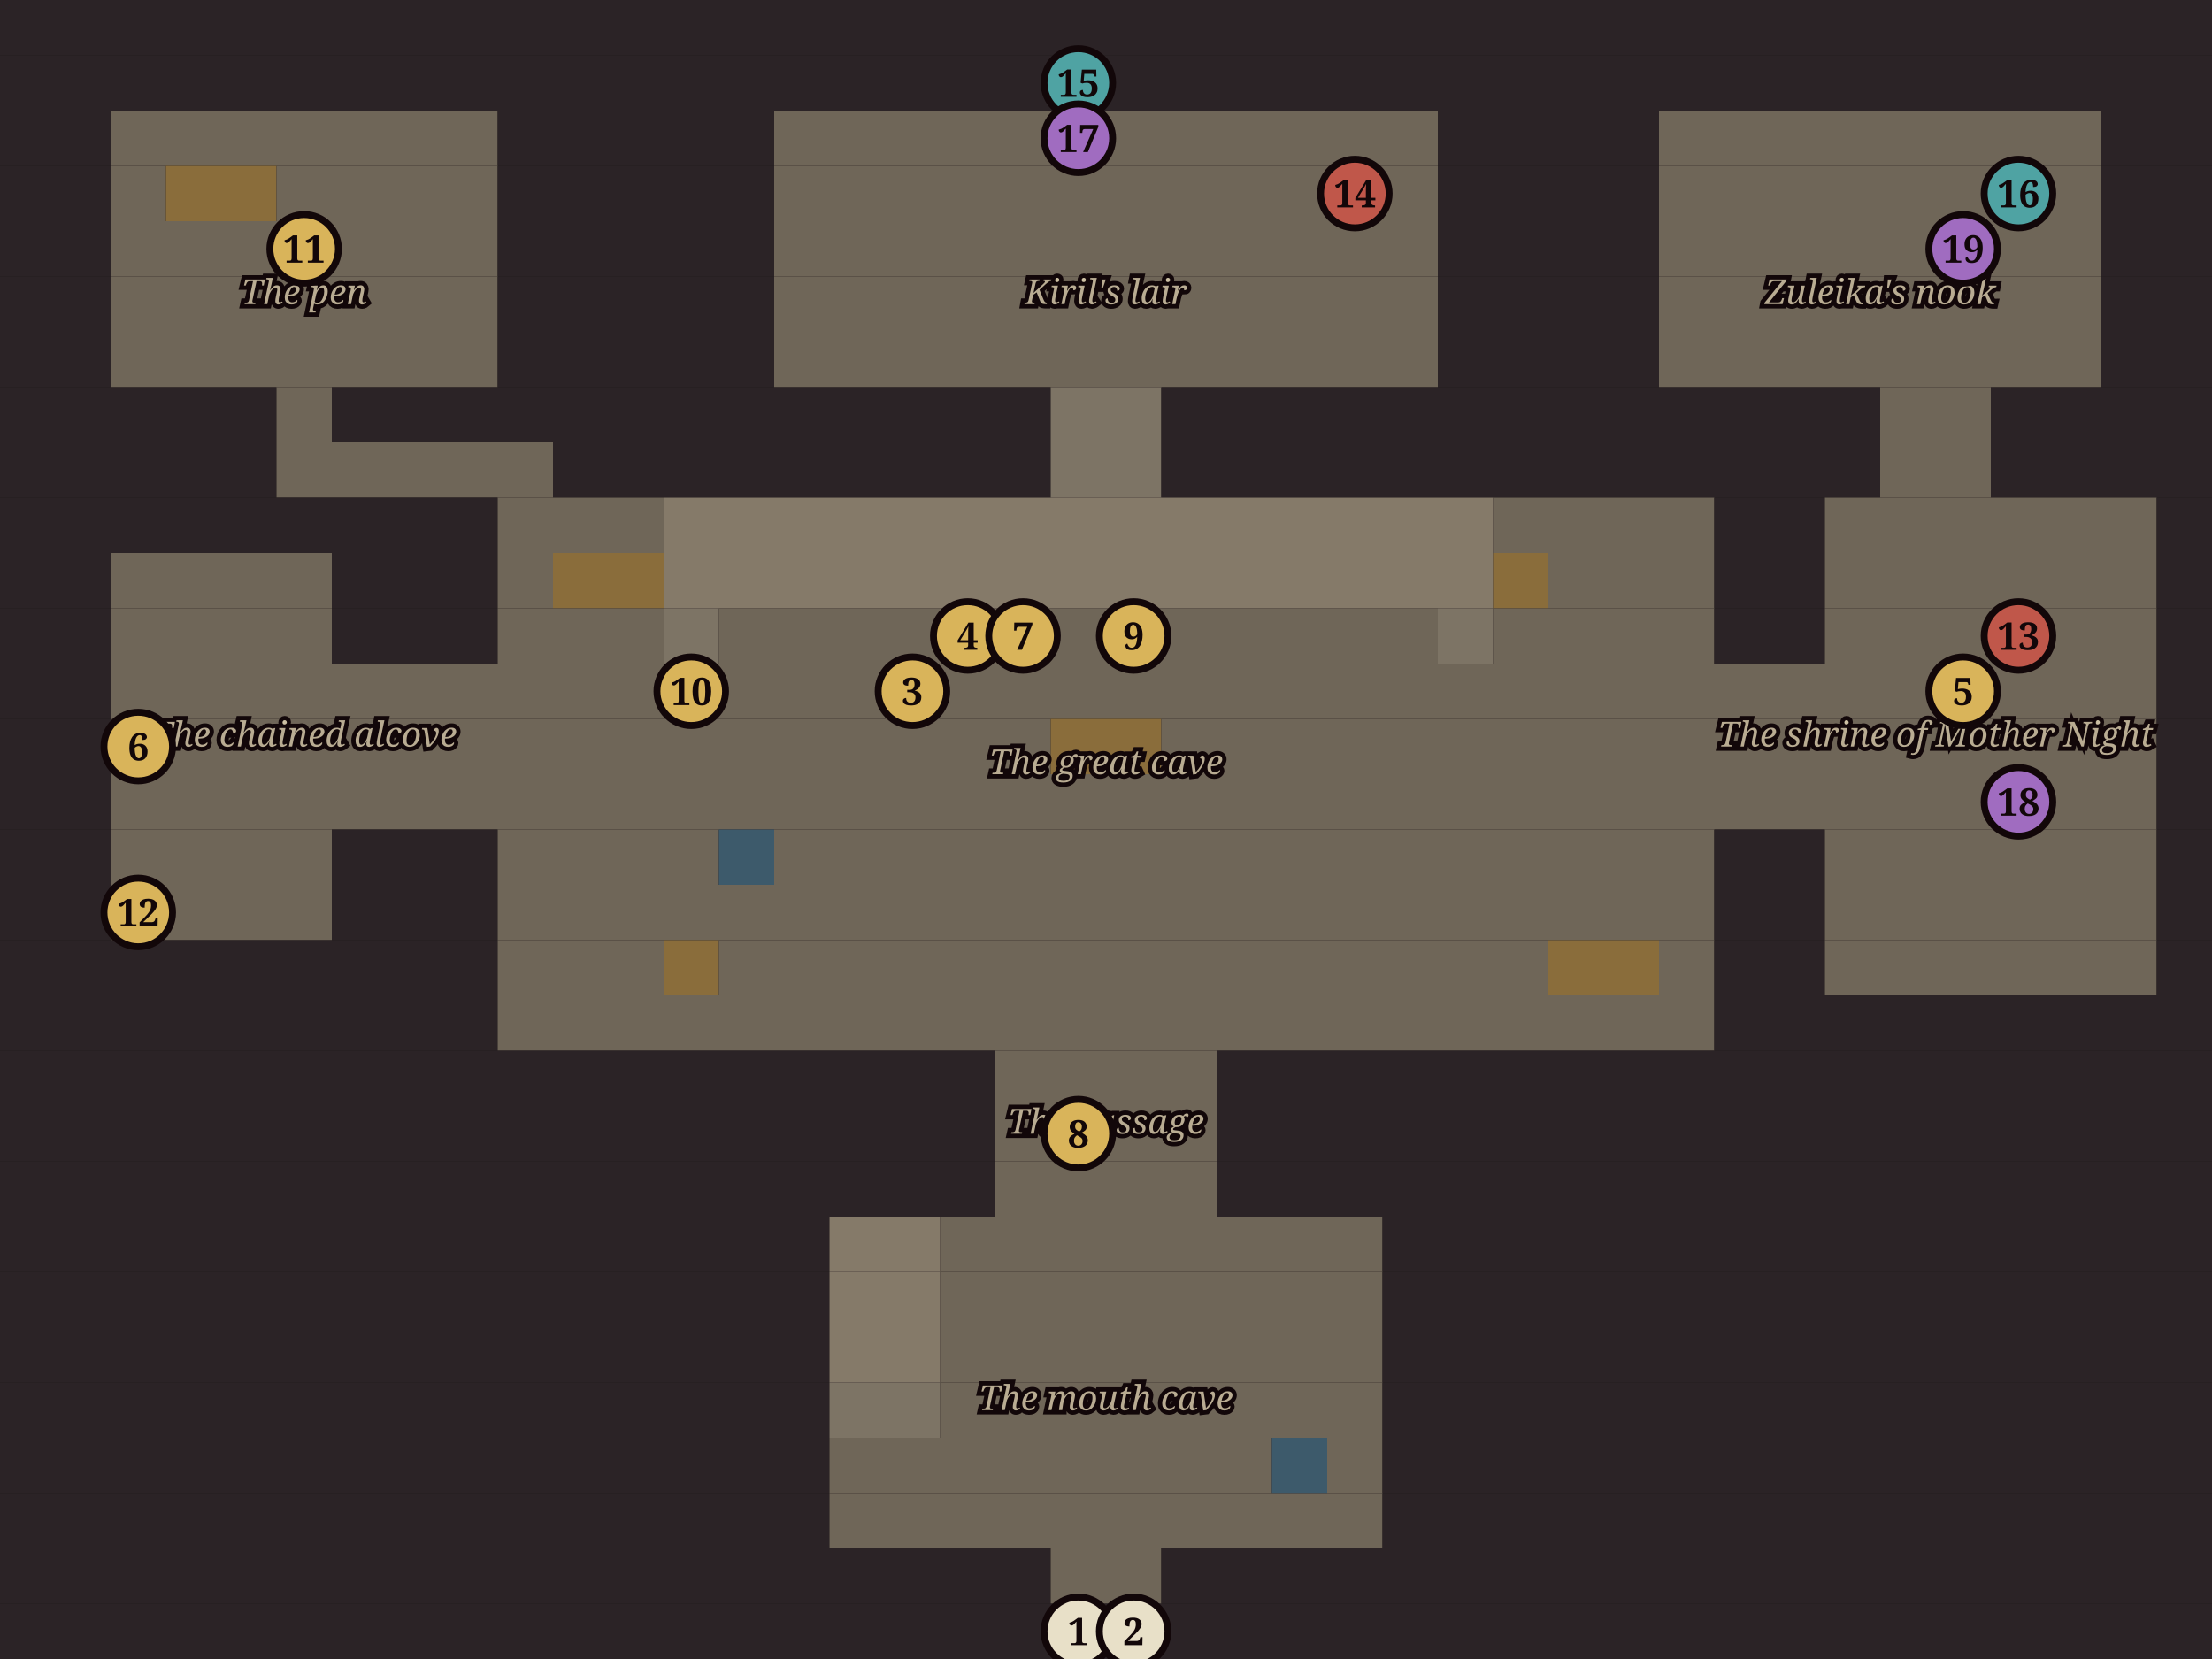
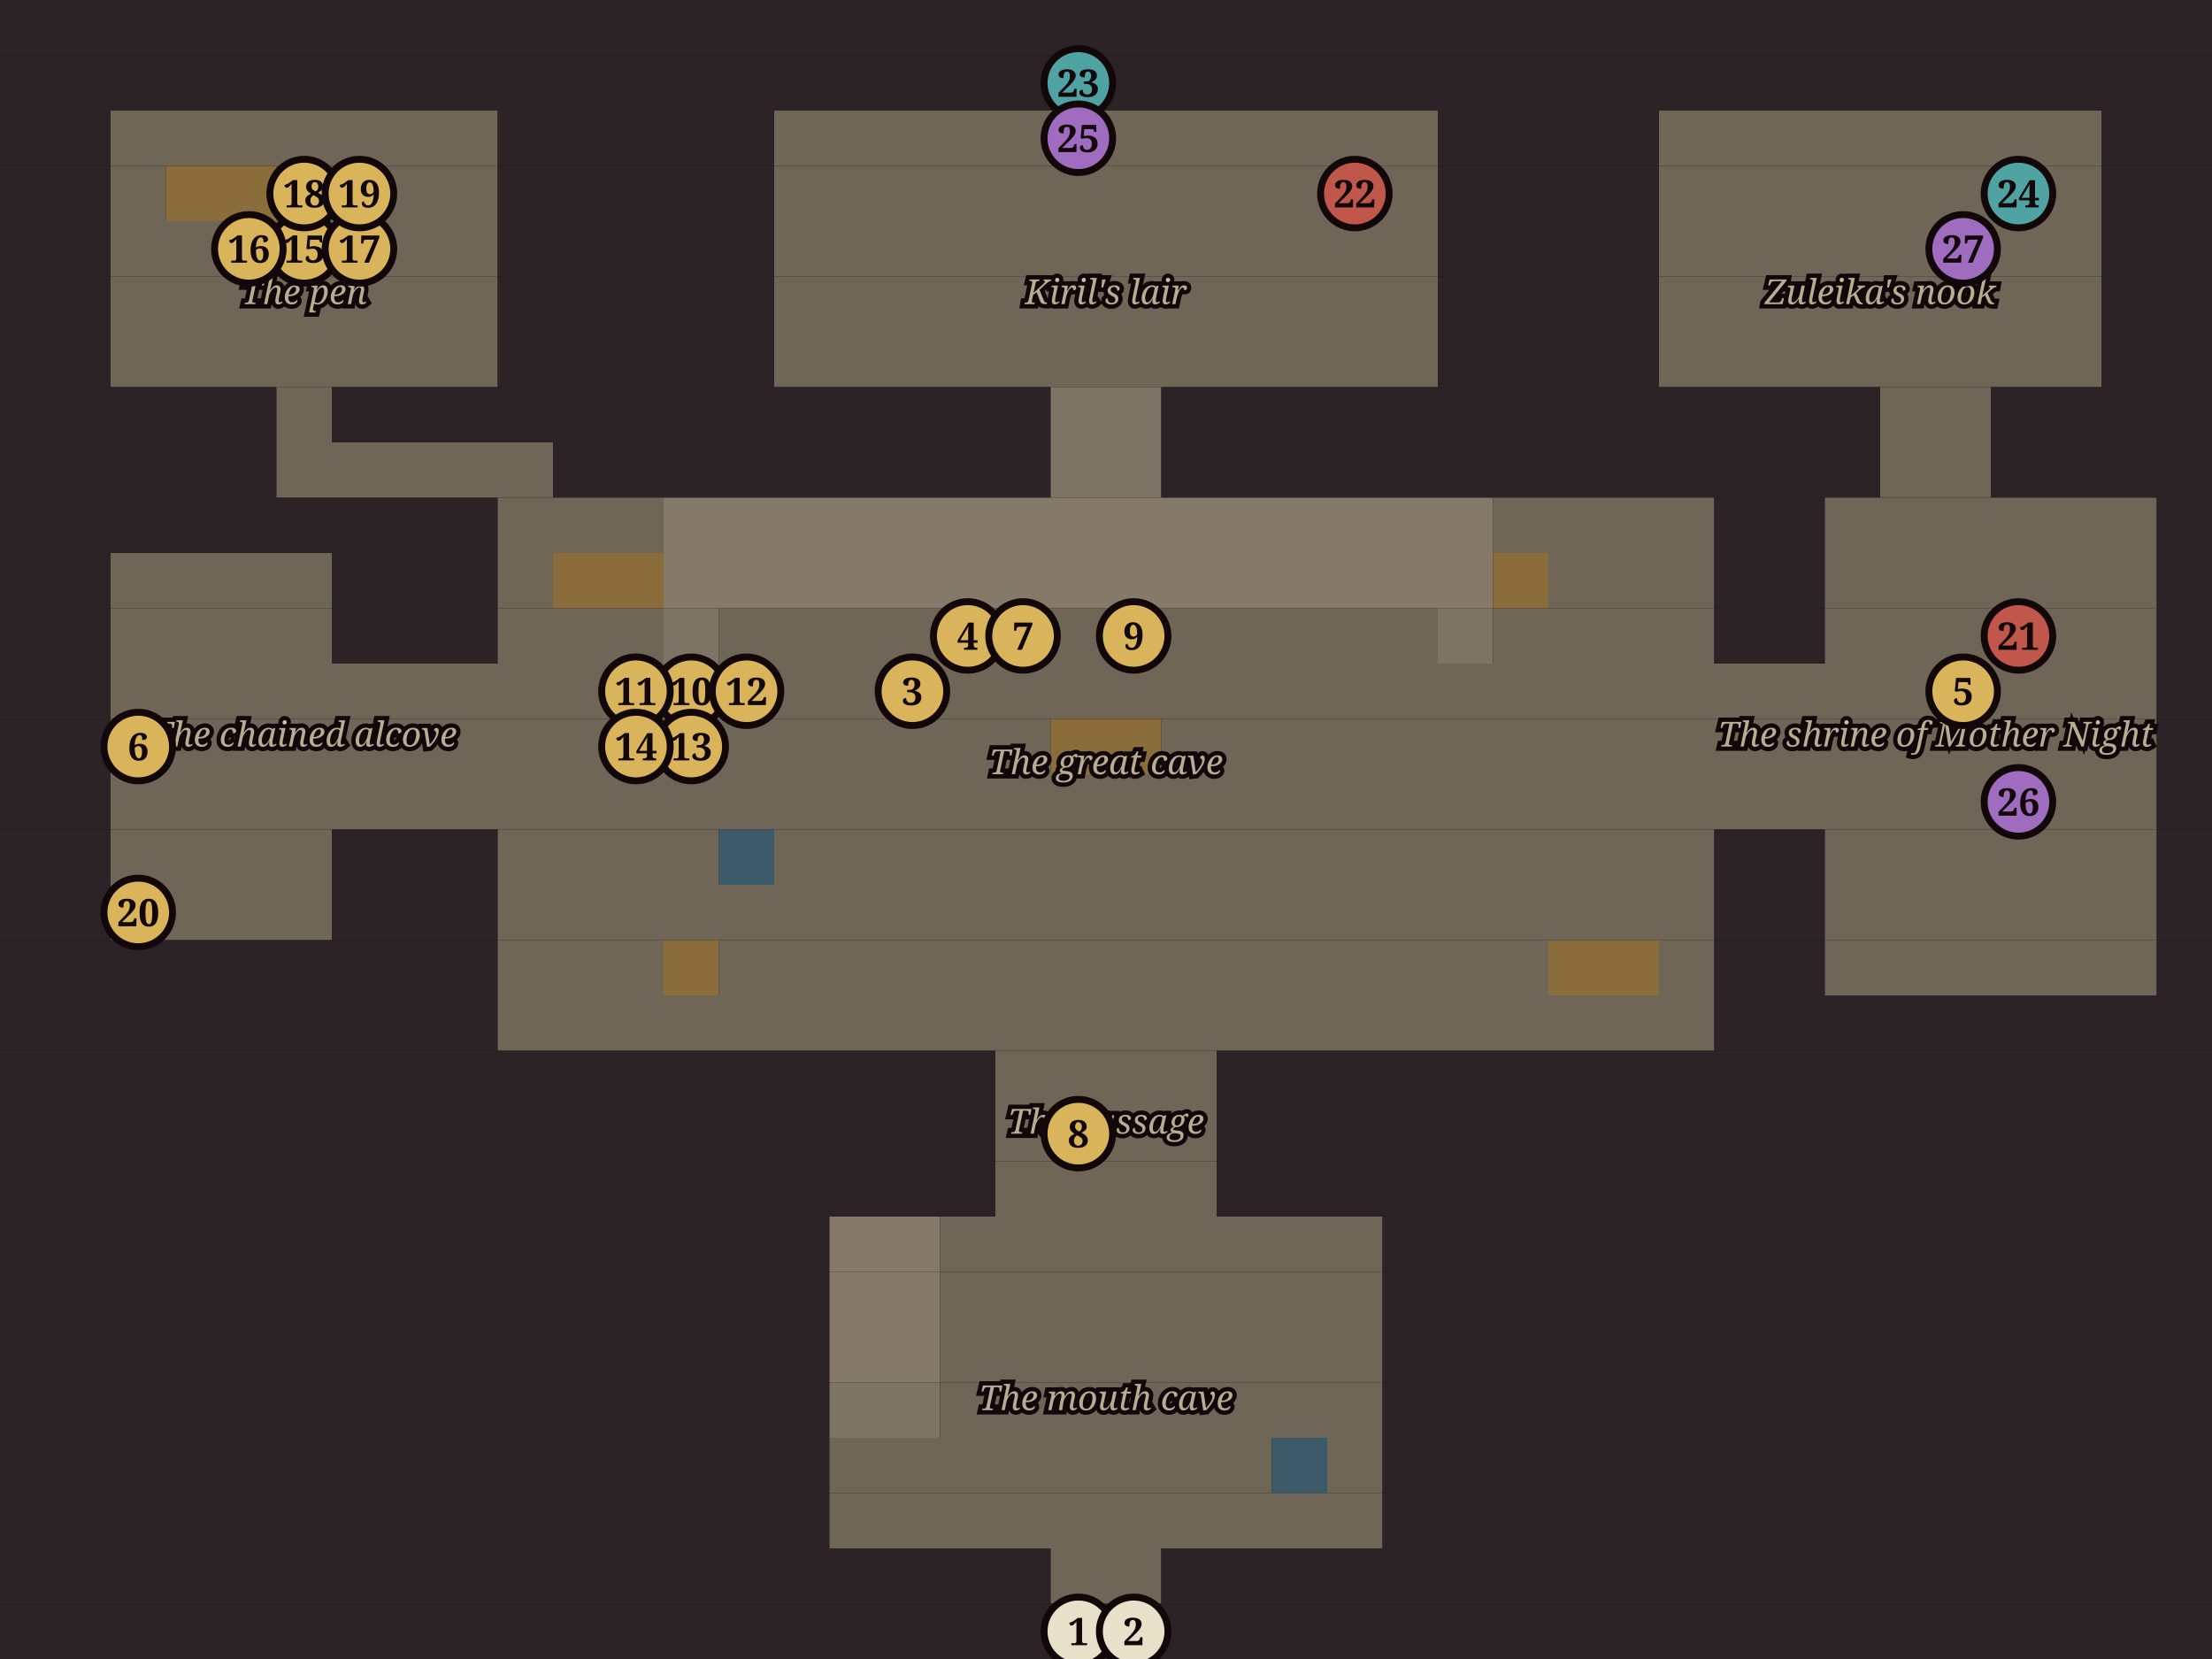
<svg xmlns="http://www.w3.org/2000/svg" viewBox="0 0 640 480" width="640" height="480" font-family="Georgia, serif">
  <rect width="640" height="480" fill="#1a1416" />
  <rect x="0" y="0" width="640" height="16" fill="#2b2326" />
  <rect x="0" y="16" width="640" height="16" fill="#2b2326" />
  <rect x="0" y="32" width="32" height="16" fill="#2b2326" />
  <rect x="32" y="32" width="112" height="16" fill="#6f6658" />
  <rect x="144" y="32" width="80" height="16" fill="#2b2326" />
  <rect x="224" y="32" width="192" height="16" fill="#6f6658" />
  <rect x="416" y="32" width="64" height="16" fill="#2b2326" />
  <rect x="480" y="32" width="128" height="16" fill="#6f6658" />
  <rect x="608" y="32" width="32" height="16" fill="#2b2326" />
  <rect x="0" y="48" width="32" height="16" fill="#2b2326" />
  <rect x="32" y="48" width="16" height="16" fill="#6f6658" />
  <rect x="48" y="48" width="32" height="16" fill="#8a6d3b" />
  <rect x="80" y="48" width="64" height="16" fill="#6f6658" />
  <rect x="144" y="48" width="80" height="16" fill="#2b2326" />
  <rect x="224" y="48" width="192" height="16" fill="#6f6658" />
  <rect x="416" y="48" width="64" height="16" fill="#2b2326" />
  <rect x="480" y="48" width="128" height="16" fill="#6f6658" />
  <rect x="608" y="48" width="32" height="16" fill="#2b2326" />
  <rect x="0" y="64" width="32" height="16" fill="#2b2326" />
  <rect x="32" y="64" width="112" height="16" fill="#6f6658" />
  <rect x="144" y="64" width="80" height="16" fill="#2b2326" />
  <rect x="224" y="64" width="192" height="16" fill="#6f6658" />
  <rect x="416" y="64" width="64" height="16" fill="#2b2326" />
  <rect x="480" y="64" width="128" height="16" fill="#6f6658" />
  <rect x="608" y="64" width="32" height="16" fill="#2b2326" />
  <rect x="0" y="80" width="32" height="16" fill="#2b2326" />
  <rect x="32" y="80" width="112" height="16" fill="#6f6658" />
  <rect x="144" y="80" width="80" height="16" fill="#2b2326" />
  <rect x="224" y="80" width="192" height="16" fill="#6f6658" />
  <rect x="416" y="80" width="64" height="16" fill="#2b2326" />
  <rect x="480" y="80" width="128" height="16" fill="#6f6658" />
  <rect x="608" y="80" width="32" height="16" fill="#2b2326" />
  <rect x="0" y="96" width="32" height="16" fill="#2b2326" />
  <rect x="32" y="96" width="112" height="16" fill="#6f6658" />
  <rect x="144" y="96" width="80" height="16" fill="#2b2326" />
  <rect x="224" y="96" width="192" height="16" fill="#6f6658" />
  <rect x="416" y="96" width="64" height="16" fill="#2b2326" />
  <rect x="480" y="96" width="128" height="16" fill="#6f6658" />
  <rect x="608" y="96" width="32" height="16" fill="#2b2326" />
  <rect x="0" y="112" width="80" height="16" fill="#2b2326" />
  <rect x="80" y="112" width="16" height="16" fill="#6f6658" />
  <rect x="96" y="112" width="208" height="16" fill="#2b2326" />
  <rect x="304" y="112" width="32" height="16" fill="#7d7465" />
  <rect x="336" y="112" width="208" height="16" fill="#2b2326" />
  <rect x="544" y="112" width="32" height="16" fill="#6f6658" />
  <rect x="576" y="112" width="64" height="16" fill="#2b2326" />
  <rect x="0" y="128" width="80" height="16" fill="#2b2326" />
  <rect x="80" y="128" width="80" height="16" fill="#6f6658" />
  <rect x="160" y="128" width="144" height="16" fill="#2b2326" />
  <rect x="304" y="128" width="32" height="16" fill="#7d7465" />
  <rect x="336" y="128" width="208" height="16" fill="#2b2326" />
  <rect x="544" y="128" width="32" height="16" fill="#6f6658" />
  <rect x="576" y="128" width="64" height="16" fill="#2b2326" />
  <rect x="0" y="144" width="144" height="16" fill="#2b2326" />
  <rect x="144" y="144" width="48" height="16" fill="#6f6658" />
  <rect x="192" y="144" width="240" height="16" fill="#857a69" />
  <rect x="432" y="144" width="64" height="16" fill="#6f6658" />
  <rect x="496" y="144" width="32" height="16" fill="#2b2326" />
  <rect x="528" y="144" width="96" height="16" fill="#6f6658" />
  <rect x="624" y="144" width="16" height="16" fill="#2b2326" />
  <rect x="0" y="160" width="32" height="16" fill="#2b2326" />
  <rect x="32" y="160" width="64" height="16" fill="#6f6658" />
  <rect x="96" y="160" width="48" height="16" fill="#2b2326" />
  <rect x="144" y="160" width="16" height="16" fill="#6f6658" />
  <rect x="160" y="160" width="32" height="16" fill="#8a6d3b" />
  <rect x="192" y="160" width="240" height="16" fill="#857a69" />
  <rect x="432" y="160" width="16" height="16" fill="#8a6d3b" />
  <rect x="448" y="160" width="48" height="16" fill="#6f6658" />
  <rect x="496" y="160" width="32" height="16" fill="#2b2326" />
  <rect x="528" y="160" width="96" height="16" fill="#6f6658" />
  <rect x="624" y="160" width="16" height="16" fill="#2b2326" />
  <rect x="0" y="176" width="32" height="16" fill="#2b2326" />
  <rect x="32" y="176" width="64" height="16" fill="#6f6658" />
  <rect x="96" y="176" width="48" height="16" fill="#2b2326" />
  <rect x="144" y="176" width="48" height="16" fill="#6f6658" />
  <rect x="192" y="176" width="16" height="16" fill="#7d7465" />
  <rect x="208" y="176" width="208" height="16" fill="#6f6658" />
  <rect x="416" y="176" width="16" height="16" fill="#7d7465" />
  <rect x="432" y="176" width="64" height="16" fill="#6f6658" />
  <rect x="496" y="176" width="32" height="16" fill="#2b2326" />
  <rect x="528" y="176" width="96" height="16" fill="#6f6658" />
  <rect x="624" y="176" width="16" height="16" fill="#2b2326" />
  <rect x="0" y="192" width="32" height="16" fill="#2b2326" />
  <rect x="32" y="192" width="592" height="16" fill="#6f6658" />
  <rect x="624" y="192" width="16" height="16" fill="#2b2326" />
  <rect x="0" y="208" width="32" height="16" fill="#2b2326" />
  <rect x="32" y="208" width="272" height="16" fill="#6f6658" />
  <rect x="304" y="208" width="32" height="16" fill="#8a6d3b" />
  <rect x="336" y="208" width="288" height="16" fill="#6f6658" />
  <rect x="624" y="208" width="16" height="16" fill="#2b2326" />
  <rect x="0" y="224" width="32" height="16" fill="#2b2326" />
  <rect x="32" y="224" width="592" height="16" fill="#6f6658" />
  <rect x="624" y="224" width="16" height="16" fill="#2b2326" />
  <rect x="0" y="240" width="32" height="16" fill="#2b2326" />
  <rect x="32" y="240" width="64" height="16" fill="#6f6658" />
  <rect x="96" y="240" width="48" height="16" fill="#2b2326" />
  <rect x="144" y="240" width="64" height="16" fill="#6f6658" />
  <rect x="208" y="240" width="16" height="16" fill="#3d5a6b" />
  <rect x="224" y="240" width="272" height="16" fill="#6f6658" />
  <rect x="496" y="240" width="32" height="16" fill="#2b2326" />
  <rect x="528" y="240" width="96" height="16" fill="#6f6658" />
  <rect x="624" y="240" width="16" height="16" fill="#2b2326" />
  <rect x="0" y="256" width="32" height="16" fill="#2b2326" />
  <rect x="32" y="256" width="64" height="16" fill="#6f6658" />
  <rect x="96" y="256" width="48" height="16" fill="#2b2326" />
  <rect x="144" y="256" width="352" height="16" fill="#6f6658" />
  <rect x="496" y="256" width="32" height="16" fill="#2b2326" />
  <rect x="528" y="256" width="96" height="16" fill="#6f6658" />
  <rect x="624" y="256" width="16" height="16" fill="#2b2326" />
  <rect x="0" y="272" width="144" height="16" fill="#2b2326" />
  <rect x="144" y="272" width="48" height="16" fill="#6f6658" />
  <rect x="192" y="272" width="16" height="16" fill="#8a6d3b" />
  <rect x="208" y="272" width="240" height="16" fill="#6f6658" />
  <rect x="448" y="272" width="32" height="16" fill="#8a6d3b" />
  <rect x="480" y="272" width="16" height="16" fill="#6f6658" />
  <rect x="496" y="272" width="32" height="16" fill="#2b2326" />
  <rect x="528" y="272" width="96" height="16" fill="#6f6658" />
  <rect x="624" y="272" width="16" height="16" fill="#2b2326" />
  <rect x="0" y="288" width="144" height="16" fill="#2b2326" />
  <rect x="144" y="288" width="352" height="16" fill="#6f6658" />
  <rect x="496" y="288" width="144" height="16" fill="#2b2326" />
  <rect x="0" y="304" width="288" height="16" fill="#2b2326" />
  <rect x="288" y="304" width="64" height="16" fill="#6f6658" />
  <rect x="352" y="304" width="288" height="16" fill="#2b2326" />
  <rect x="0" y="320" width="288" height="16" fill="#2b2326" />
  <rect x="288" y="320" width="64" height="16" fill="#6f6658" />
  <rect x="352" y="320" width="288" height="16" fill="#2b2326" />
  <rect x="0" y="336" width="288" height="16" fill="#2b2326" />
  <rect x="288" y="336" width="64" height="16" fill="#6f6658" />
  <rect x="352" y="336" width="288" height="16" fill="#2b2326" />
  <rect x="0" y="352" width="240" height="16" fill="#2b2326" />
  <rect x="240" y="352" width="32" height="16" fill="#857a69" />
  <rect x="272" y="352" width="128" height="16" fill="#6f6658" />
  <rect x="400" y="352" width="240" height="16" fill="#2b2326" />
  <rect x="0" y="368" width="240" height="16" fill="#2b2326" />
  <rect x="240" y="368" width="32" height="16" fill="#857a69" />
  <rect x="272" y="368" width="128" height="16" fill="#6f6658" />
  <rect x="400" y="368" width="240" height="16" fill="#2b2326" />
  <rect x="0" y="384" width="240" height="16" fill="#2b2326" />
  <rect x="240" y="384" width="32" height="16" fill="#857a69" />
  <rect x="272" y="384" width="128" height="16" fill="#6f6658" />
  <rect x="400" y="384" width="240" height="16" fill="#2b2326" />
  <rect x="0" y="400" width="240" height="16" fill="#2b2326" />
  <rect x="240" y="400" width="32" height="16" fill="#7d7465" />
  <rect x="272" y="400" width="128" height="16" fill="#6f6658" />
  <rect x="400" y="400" width="240" height="16" fill="#2b2326" />
  <rect x="0" y="416" width="240" height="16" fill="#2b2326" />
  <rect x="240" y="416" width="128" height="16" fill="#6f6658" />
  <rect x="368" y="416" width="16" height="16" fill="#3d5a6b" />
  <rect x="384" y="416" width="16" height="16" fill="#6f6658" />
  <rect x="400" y="416" width="240" height="16" fill="#2b2326" />
  <rect x="0" y="432" width="240" height="16" fill="#2b2326" />
  <rect x="240" y="432" width="160" height="16" fill="#6f6658" />
  <rect x="400" y="432" width="240" height="16" fill="#2b2326" />
  <rect x="0" y="448" width="304" height="16" fill="#2b2326" />
  <rect x="304" y="448" width="32" height="16" fill="#6f6658" />
  <rect x="336" y="448" width="304" height="16" fill="#2b2326" />
  <rect x="0" y="464" width="640" height="16" fill="#2b2326" />
  <text x="320.0" y="408.0" font-size="10" text-anchor="middle" fill="#f0e2c0" fill-opacity="0.75" stroke="#120709" stroke-width="2.5" paint-order="stroke" font-style="italic">The mouth cave</text>
  <text x="320.0" y="328.0" font-size="10" text-anchor="middle" fill="#f0e2c0" fill-opacity="0.75" stroke="#120709" stroke-width="2.5" paint-order="stroke" font-style="italic">The passage</text>
  <text x="320.0" y="224.0" font-size="10" text-anchor="middle" fill="#f0e2c0" fill-opacity="0.75" stroke="#120709" stroke-width="2.5" paint-order="stroke" font-style="italic">The great cave</text>
  <text x="88.0" y="216.0" font-size="10" text-anchor="middle" fill="#f0e2c0" fill-opacity="0.75" stroke="#120709" stroke-width="2.5" paint-order="stroke" font-style="italic">The chained alcove</text>
  <text x="88.0" y="88.0" font-size="10" text-anchor="middle" fill="#f0e2c0" fill-opacity="0.75" stroke="#120709" stroke-width="2.5" paint-order="stroke" font-style="italic">The pen</text>
  <text x="320.0" y="88.0" font-size="10" text-anchor="middle" fill="#f0e2c0" fill-opacity="0.75" stroke="#120709" stroke-width="2.5" paint-order="stroke" font-style="italic">Kiril's lair</text>
  <text x="560.0" y="216.0" font-size="10" text-anchor="middle" fill="#f0e2c0" fill-opacity="0.75" stroke="#120709" stroke-width="2.5" paint-order="stroke" font-style="italic">The shrine of Mother Night</text>
  <text x="544.0" y="88.0" font-size="10" text-anchor="middle" fill="#f0e2c0" fill-opacity="0.75" stroke="#120709" stroke-width="2.5" paint-order="stroke" font-style="italic">Zuleika's nook</text>
  <circle cx="312.0" cy="472.0" r="9.92" fill="#e8e0c8" stroke="#120709" stroke-width="2" />
  <text x="312.0" y="476.0" font-size="11" text-anchor="middle" fill="#120709" font-weight="bold">1</text>
  <circle cx="328.0" cy="472.0" r="9.92" fill="#e8e0c8" stroke="#120709" stroke-width="2" />
  <text x="328.0" y="476.0" font-size="11" text-anchor="middle" fill="#120709" font-weight="bold">2</text>
  <circle cx="264.0" cy="200.0" r="9.92" fill="#d9b45a" stroke="#120709" stroke-width="2" />
  <text x="264.0" y="204.0" font-size="11" text-anchor="middle" fill="#120709" font-weight="bold">3</text>
  <circle cx="280.0" cy="184.0" r="9.92" fill="#d9b45a" stroke="#120709" stroke-width="2" />
  <text x="280.0" y="188.0" font-size="11" text-anchor="middle" fill="#120709" font-weight="bold">4</text>
  <circle cx="568.0" cy="200.0" r="9.92" fill="#d9b45a" stroke="#120709" stroke-width="2" />
  <text x="568.0" y="204.0" font-size="11" text-anchor="middle" fill="#120709" font-weight="bold">5</text>
  <circle cx="40.0" cy="216.0" r="9.92" fill="#d9b45a" stroke="#120709" stroke-width="2" />
  <text x="40.0" y="220.0" font-size="11" text-anchor="middle" fill="#120709" font-weight="bold">6</text>
  <circle cx="296.0" cy="184.0" r="9.92" fill="#d9b45a" stroke="#120709" stroke-width="2" />
  <text x="296.0" y="188.0" font-size="11" text-anchor="middle" fill="#120709" font-weight="bold">7</text>
  <circle cx="312.0" cy="328.0" r="9.92" fill="#d9b45a" stroke="#120709" stroke-width="2" />
  <text x="312.0" y="332.0" font-size="11" text-anchor="middle" fill="#120709" font-weight="bold">8</text>
  <circle cx="328.0" cy="184.0" r="9.92" fill="#d9b45a" stroke="#120709" stroke-width="2" />
  <text x="328.0" y="188.0" font-size="11" text-anchor="middle" fill="#120709" font-weight="bold">9</text>
  <circle cx="200.0" cy="200.0" r="9.92" fill="#d9b45a" stroke="#120709" stroke-width="2" />
  <text x="200.0" y="204.0" font-size="11" text-anchor="middle" fill="#120709" font-weight="bold">10</text>
+   <circle cx="184.0" cy="200.0" r="9.92" fill="#d9b45a" stroke="#120709" stroke-width="2" />
+   <text x="184.0" y="204.0" font-size="11" text-anchor="middle" fill="#120709" font-weight="bold">11</text>
+   <circle cx="216.0" cy="200.0" r="9.92" fill="#d9b45a" stroke="#120709" stroke-width="2" />
+   <text x="216.0" y="204.0" font-size="11" text-anchor="middle" fill="#120709" font-weight="bold">12</text>
+   <circle cx="200.0" cy="216.0" r="9.92" fill="#d9b45a" stroke="#120709" stroke-width="2" />
+   <text x="200.0" y="220.0" font-size="11" text-anchor="middle" fill="#120709" font-weight="bold">13</text>
+   <circle cx="184.0" cy="216.0" r="9.92" fill="#d9b45a" stroke="#120709" stroke-width="2" />
+   <text x="184.0" y="220.0" font-size="11" text-anchor="middle" fill="#120709" font-weight="bold">14</text>
  <circle cx="88.0" cy="72.0" r="9.92" fill="#d9b45a" stroke="#120709" stroke-width="2" />
-   <text x="88.0" y="76.0" font-size="11" text-anchor="middle" fill="#120709" font-weight="bold">11</text>
+   <text x="88.0" y="76.0" font-size="11" text-anchor="middle" fill="#120709" font-weight="bold">15</text>
+   <circle cx="72.0" cy="72.0" r="9.92" fill="#d9b45a" stroke="#120709" stroke-width="2" />
+   <text x="72.0" y="76.0" font-size="11" text-anchor="middle" fill="#120709" font-weight="bold">16</text>
+   <circle cx="104.0" cy="72.0" r="9.92" fill="#d9b45a" stroke="#120709" stroke-width="2" />
+   <text x="104.0" y="76.0" font-size="11" text-anchor="middle" fill="#120709" font-weight="bold">17</text>
+   <circle cx="88.0" cy="56.0" r="9.92" fill="#d9b45a" stroke="#120709" stroke-width="2" />
+   <text x="88.0" y="60.0" font-size="11" text-anchor="middle" fill="#120709" font-weight="bold">18</text>
+   <circle cx="104.0" cy="56.0" r="9.92" fill="#d9b45a" stroke="#120709" stroke-width="2" />
+   <text x="104.0" y="60.0" font-size="11" text-anchor="middle" fill="#120709" font-weight="bold">19</text>
  <circle cx="40.0" cy="264.0" r="9.92" fill="#d9b45a" stroke="#120709" stroke-width="2" />
-   <text x="40.0" y="268.0" font-size="11" text-anchor="middle" fill="#120709" font-weight="bold">12</text>
+   <text x="40.0" y="268.0" font-size="11" text-anchor="middle" fill="#120709" font-weight="bold">20</text>
  <circle cx="584.0" cy="184.0" r="9.92" fill="#c0574a" stroke="#120709" stroke-width="2" />
-   <text x="584.0" y="188.0" font-size="11" text-anchor="middle" fill="#120709" font-weight="bold">13</text>
+   <text x="584.0" y="188.0" font-size="11" text-anchor="middle" fill="#120709" font-weight="bold">21</text>
  <circle cx="392.0" cy="56.0" r="9.92" fill="#c0574a" stroke="#120709" stroke-width="2" />
-   <text x="392.0" y="60.0" font-size="11" text-anchor="middle" fill="#120709" font-weight="bold">14</text>
+   <text x="392.0" y="60.0" font-size="11" text-anchor="middle" fill="#120709" font-weight="bold">22</text>
  <circle cx="312.0" cy="24.0" r="9.92" fill="#4fa3a3" stroke="#120709" stroke-width="2" />
-   <text x="312.0" y="28.0" font-size="11" text-anchor="middle" fill="#120709" font-weight="bold">15</text>
+   <text x="312.0" y="28.0" font-size="11" text-anchor="middle" fill="#120709" font-weight="bold">23</text>
  <circle cx="584.0" cy="56.0" r="9.92" fill="#4fa3a3" stroke="#120709" stroke-width="2" />
-   <text x="584.0" y="60.0" font-size="11" text-anchor="middle" fill="#120709" font-weight="bold">16</text>
+   <text x="584.0" y="60.0" font-size="11" text-anchor="middle" fill="#120709" font-weight="bold">24</text>
  <circle cx="312.0" cy="40.0" r="9.92" fill="#a06cc0" stroke="#120709" stroke-width="2" />
-   <text x="312.0" y="44.0" font-size="11" text-anchor="middle" fill="#120709" font-weight="bold">17</text>
+   <text x="312.0" y="44.0" font-size="11" text-anchor="middle" fill="#120709" font-weight="bold">25</text>
  <circle cx="584.0" cy="232.0" r="9.92" fill="#a06cc0" stroke="#120709" stroke-width="2" />
-   <text x="584.0" y="236.0" font-size="11" text-anchor="middle" fill="#120709" font-weight="bold">18</text>
+   <text x="584.0" y="236.0" font-size="11" text-anchor="middle" fill="#120709" font-weight="bold">26</text>
  <circle cx="568.0" cy="72.0" r="9.92" fill="#a06cc0" stroke="#120709" stroke-width="2" />
-   <text x="568.0" y="76.0" font-size="11" text-anchor="middle" fill="#120709" font-weight="bold">19</text>
+   <text x="568.0" y="76.0" font-size="11" text-anchor="middle" fill="#120709" font-weight="bold">27</text>
</svg>
